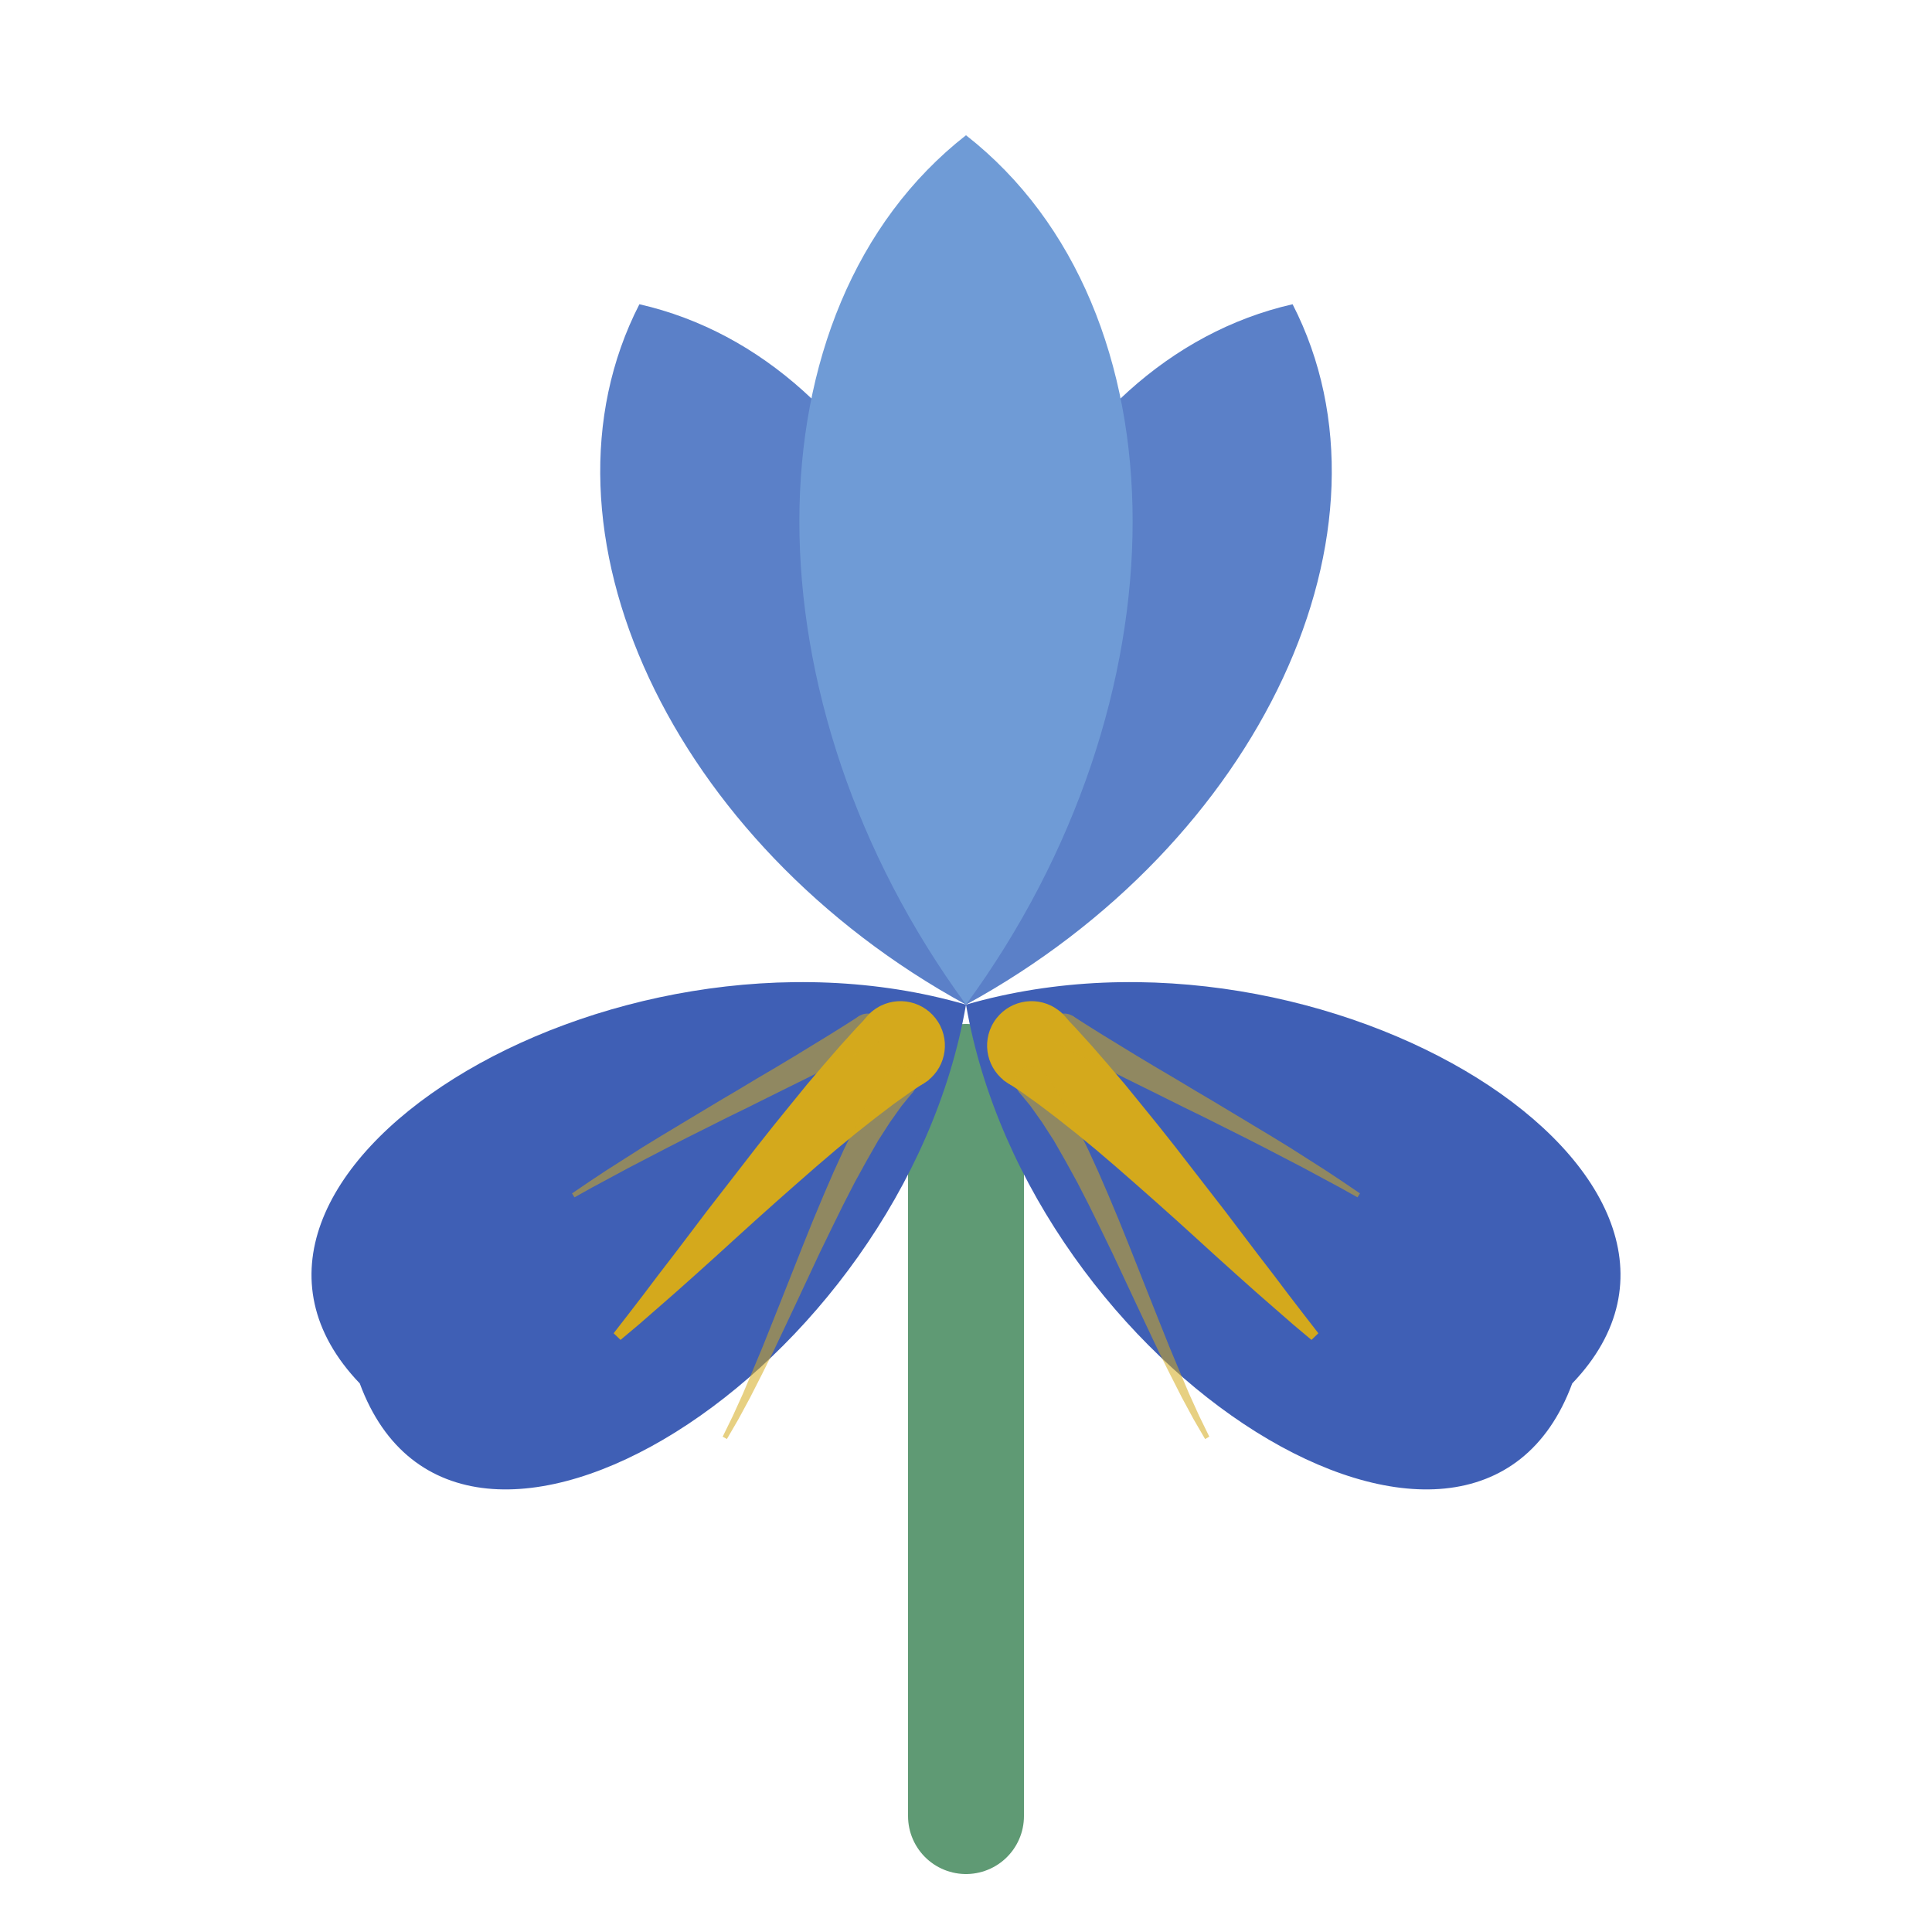
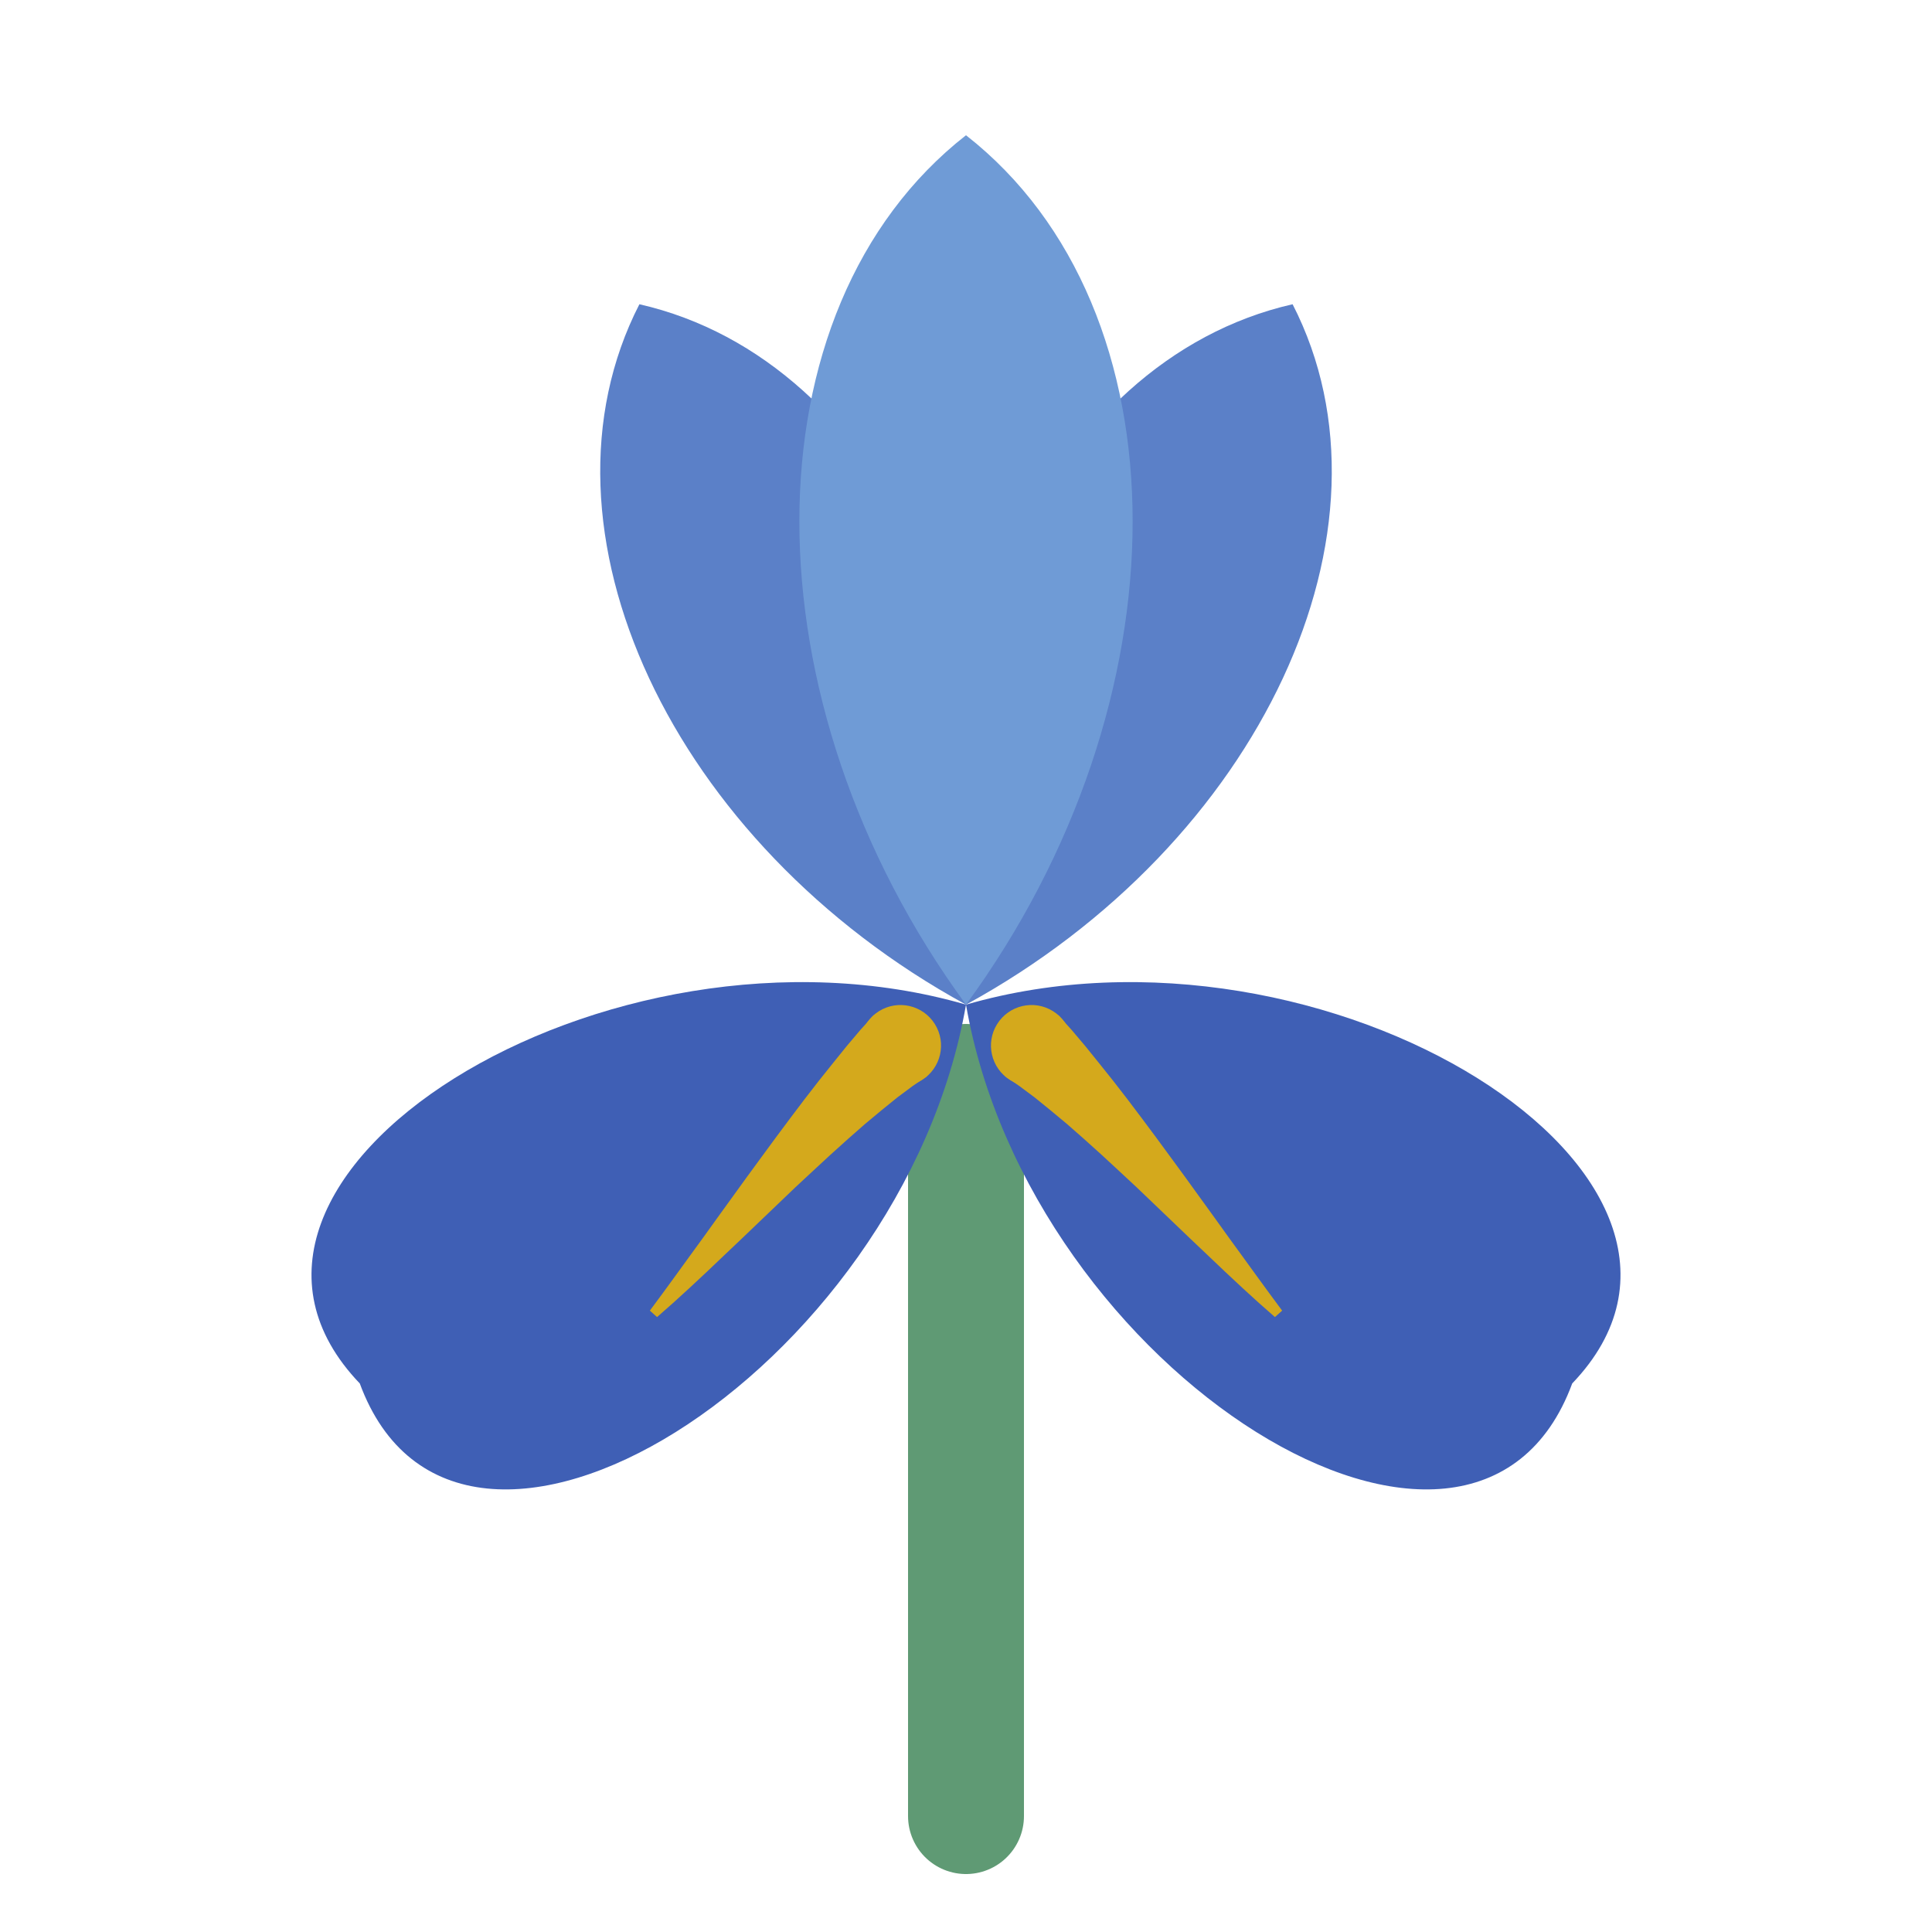
<svg xmlns="http://www.w3.org/2000/svg" viewBox="0 0 100 100">
  <path d="M50 56 V94" fill="none" stroke="#5F9A74" stroke-width="6" stroke-linecap="round" />
  <g transform="translate(50 52) rotate(122)">
    <path d="M0 0 C-14.4 -12.9 -14.4 -40.0 0 -37 C14.4 -40.0 14.4 -12.9 0 0 Z" fill="#3F5FB5" />
    <g fill="#D4A91C">
-       <path d="M2.28 -3.70 L2.31 -4.77 L2.38 -5.91 L2.49 -7.11 L2.63 -8.37 L2.80 -9.67 L3.00 -11.01 L3.22 -12.37 L3.45 -13.75 L3.69 -15.14 L3.94 -16.53 L4.19 -17.90 L4.43 -19.26 L4.66 -20.60 L4.87 -21.90 L5.07 -23.15 L5.24 -24.36 L4.76 -24.48 L4.34 -23.34 L3.90 -22.16 L3.43 -20.93 L2.96 -19.67 L2.47 -18.38 L1.97 -17.07 L1.48 -15.74 L0.99 -14.41 L0.50 -13.08 L0.03 -11.76 L-0.42 -10.45 L-0.86 -9.16 L-1.26 -7.90 L-1.64 -6.66 L-1.98 -5.46 L-2.28 -4.30 Z" />
-       <circle cx="0.00" cy="-4.00" r="2.30" />
-     </g>
-     <g fill="#D4A91C" opacity="0.55">
-       <path d="M-0.77 -5.03 L-0.85 -5.96 L-0.94 -6.94 L-1.04 -7.96 L-1.14 -9.02 L-1.25 -10.12 L-1.36 -11.24 L-1.47 -12.38 L-1.59 -13.53 L-1.70 -14.70 L-1.81 -15.86 L-1.91 -17.01 L-2.00 -18.15 L-2.09 -19.28 L-2.16 -20.37 L-2.23 -21.44 L-2.28 -22.47 L-2.52 -22.47 L-2.56 -21.44 L-2.59 -20.36 L-2.60 -19.26 L-2.61 -18.13 L-2.60 -16.98 L-2.58 -15.82 L-2.56 -14.65 L-2.54 -13.48 L-2.51 -12.32 L-2.49 -11.17 L-2.46 -10.05 L-2.44 -8.95 L-2.43 -7.88 L-2.42 -6.86 L-2.42 -5.89 L-2.43 -4.97 Z" />
-       <circle cx="-1.60" cy="-5.00" r="0.83" />
-     </g>
-     <g fill="#D4A91C" opacity="0.55">
-       <path d="M2.38 -4.72 L2.68 -5.61 L3.08 -6.57 L3.56 -7.59 L4.13 -8.65 L4.75 -9.76 L5.43 -10.90 L6.15 -12.06 L6.89 -13.24 L7.66 -14.43 L8.43 -15.62 L9.19 -16.80 L9.94 -17.97 L10.65 -19.13 L11.33 -20.26 L11.95 -21.35 L12.51 -22.41 L12.29 -22.53 L11.66 -21.52 L10.97 -20.48 L10.22 -19.41 L9.44 -18.31 L8.62 -17.19 L7.79 -16.06 L6.95 -14.92 L6.11 -13.78 L5.28 -12.64 L4.48 -11.51 L3.72 -10.41 L3.00 -9.32 L2.34 -8.26 L1.75 -7.23 L1.24 -6.23 L0.82 -5.28 Z" />
-       <circle cx="1.60" cy="-5.00" r="0.83" />
+       <path d="M2.07 -3.67 L2.11 -4.58 L2.19 -5.56 L2.32 -6.61 L2.47 -7.71 L2.66 -8.87 L2.87 -10.06 L3.10 -11.27 L3.34 -12.51 L3.60 -13.76 L3.86 -15.01 L4.12 -16.26 L4.37 -17.49 L4.62 -18.71 L4.85 -19.89 L5.06 -21.04 L5.24 -22.13 L4.76 -22.27 L4.35 -21.23 L3.92 -20.16 L3.47 -19.05 L3.01 -17.91 L2.53 -16.74 L2.05 -15.56 L1.57 -14.38 L1.09 -13.18 L0.62 -12.00 L0.16 -10.82 L-0.28 -9.67 L-0.70 -8.53 L-1.09 -7.42 L-1.46 -6.35 L-1.79 -5.32 L-2.07 -4.33 Z" />
+       <circle cx="0.00" cy="-4.00" r="2.10" />
    </g>
  </g>
  <g transform="translate(50 52) rotate(-122)">
    <path d="M0 0 C-14.4 -12.9 -14.4 -40.0 0 -37 C14.4 -40.0 14.4 -12.9 0 0 Z" fill="#3F5FB5" />
    <g fill="#D4A91C">
-       <path d="M2.28 -4.30 L1.98 -5.46 L1.64 -6.66 L1.26 -7.90 L0.86 -9.16 L0.42 -10.45 L-0.03 -11.76 L-0.50 -13.08 L-0.99 -14.41 L-1.48 -15.74 L-1.97 -17.07 L-2.47 -18.38 L-2.96 -19.67 L-3.43 -20.93 L-3.90 -22.16 L-4.34 -23.34 L-4.76 -24.48 L-5.24 -24.36 L-5.07 -23.15 L-4.87 -21.90 L-4.66 -20.60 L-4.43 -19.26 L-4.19 -17.90 L-3.94 -16.53 L-3.69 -15.14 L-3.45 -13.75 L-3.22 -12.37 L-3.00 -11.01 L-2.80 -9.67 L-2.63 -8.37 L-2.49 -7.11 L-2.38 -5.91 L-2.31 -4.77 L-2.28 -3.70 Z" />
-       <circle cx="0.00" cy="-4.00" r="2.30" />
-     </g>
-     <g fill="#D4A91C" opacity="0.55">
-       <path d="M-0.82 -5.28 L-1.24 -6.23 L-1.75 -7.23 L-2.34 -8.26 L-3.00 -9.32 L-3.72 -10.41 L-4.48 -11.51 L-5.28 -12.64 L-6.11 -13.78 L-6.95 -14.92 L-7.79 -16.06 L-8.62 -17.19 L-9.44 -18.31 L-10.22 -19.41 L-10.97 -20.48 L-11.66 -21.52 L-12.29 -22.53 L-12.51 -22.41 L-11.95 -21.35 L-11.33 -20.26 L-10.65 -19.13 L-9.94 -17.97 L-9.19 -16.80 L-8.43 -15.62 L-7.66 -14.43 L-6.89 -13.24 L-6.15 -12.06 L-5.43 -10.90 L-4.75 -9.76 L-4.13 -8.65 L-3.56 -7.59 L-3.08 -6.57 L-2.68 -5.61 L-2.38 -4.72 Z" />
-       <circle cx="-1.60" cy="-5.00" r="0.83" />
-     </g>
-     <g fill="#D4A91C" opacity="0.55">
-       <path d="M2.43 -4.97 L2.42 -5.89 L2.42 -6.86 L2.43 -7.88 L2.44 -8.95 L2.46 -10.05 L2.49 -11.17 L2.51 -12.32 L2.54 -13.48 L2.56 -14.65 L2.58 -15.82 L2.60 -16.98 L2.61 -18.13 L2.60 -19.26 L2.59 -20.36 L2.56 -21.44 L2.52 -22.47 L2.28 -22.47 L2.23 -21.44 L2.16 -20.37 L2.09 -19.28 L2.00 -18.15 L1.91 -17.01 L1.81 -15.86 L1.70 -14.70 L1.59 -13.53 L1.47 -12.38 L1.36 -11.24 L1.25 -10.12 L1.14 -9.02 L1.04 -7.96 L0.94 -6.94 L0.85 -5.96 L0.77 -5.03 Z" />
-       <circle cx="1.60" cy="-5.00" r="0.83" />
+       <path d="M2.07 -4.33 L1.79 -5.32 L1.46 -6.35 L1.09 -7.42 L0.70 -8.53 L0.28 -9.67 L-0.16 -10.82 L-0.62 -12.00 L-1.09 -13.18 L-1.57 -14.38 L-2.05 -15.56 L-2.53 -16.74 L-3.01 -17.91 L-3.47 -19.05 L-3.92 -20.16 L-4.35 -21.23 L-4.76 -22.27 L-5.24 -22.13 L-5.06 -21.04 L-4.85 -19.89 L-4.62 -18.71 L-4.37 -17.49 L-4.12 -16.26 L-3.86 -15.01 L-3.60 -13.76 L-3.34 -12.51 L-3.10 -11.27 L-2.87 -10.06 L-2.66 -8.87 L-2.47 -7.71 L-2.32 -6.61 L-2.19 -5.56 L-2.11 -4.58 L-2.07 -3.67 Z" />
+       <circle cx="0.00" cy="-4.00" r="2.10" />
    </g>
  </g>
  <g transform="translate(50 52) rotate(25)">
    <path d="M0 0 C-10.3 -14.0 -10.3 -32.0 0 -40 C10.3 -32.0 10.3 -14.0 0 0 Z" fill="#5B80C8" />
  </g>
  <g transform="translate(50 52) rotate(-25)">
    <path d="M0 0 C-10.3 -14.0 -10.3 -32.0 0 -40 C10.3 -32.0 10.3 -14.0 0 0 Z" fill="#5B80C8" />
  </g>
  <g transform="translate(50 52) rotate(0)">
    <path d="M0 0 C-11.5 -15.7 -11.5 -36.0 0 -45 C11.5 -36.0 11.5 -15.7 0 0 Z" fill="#6F9BD6" />
  </g>
</svg>
